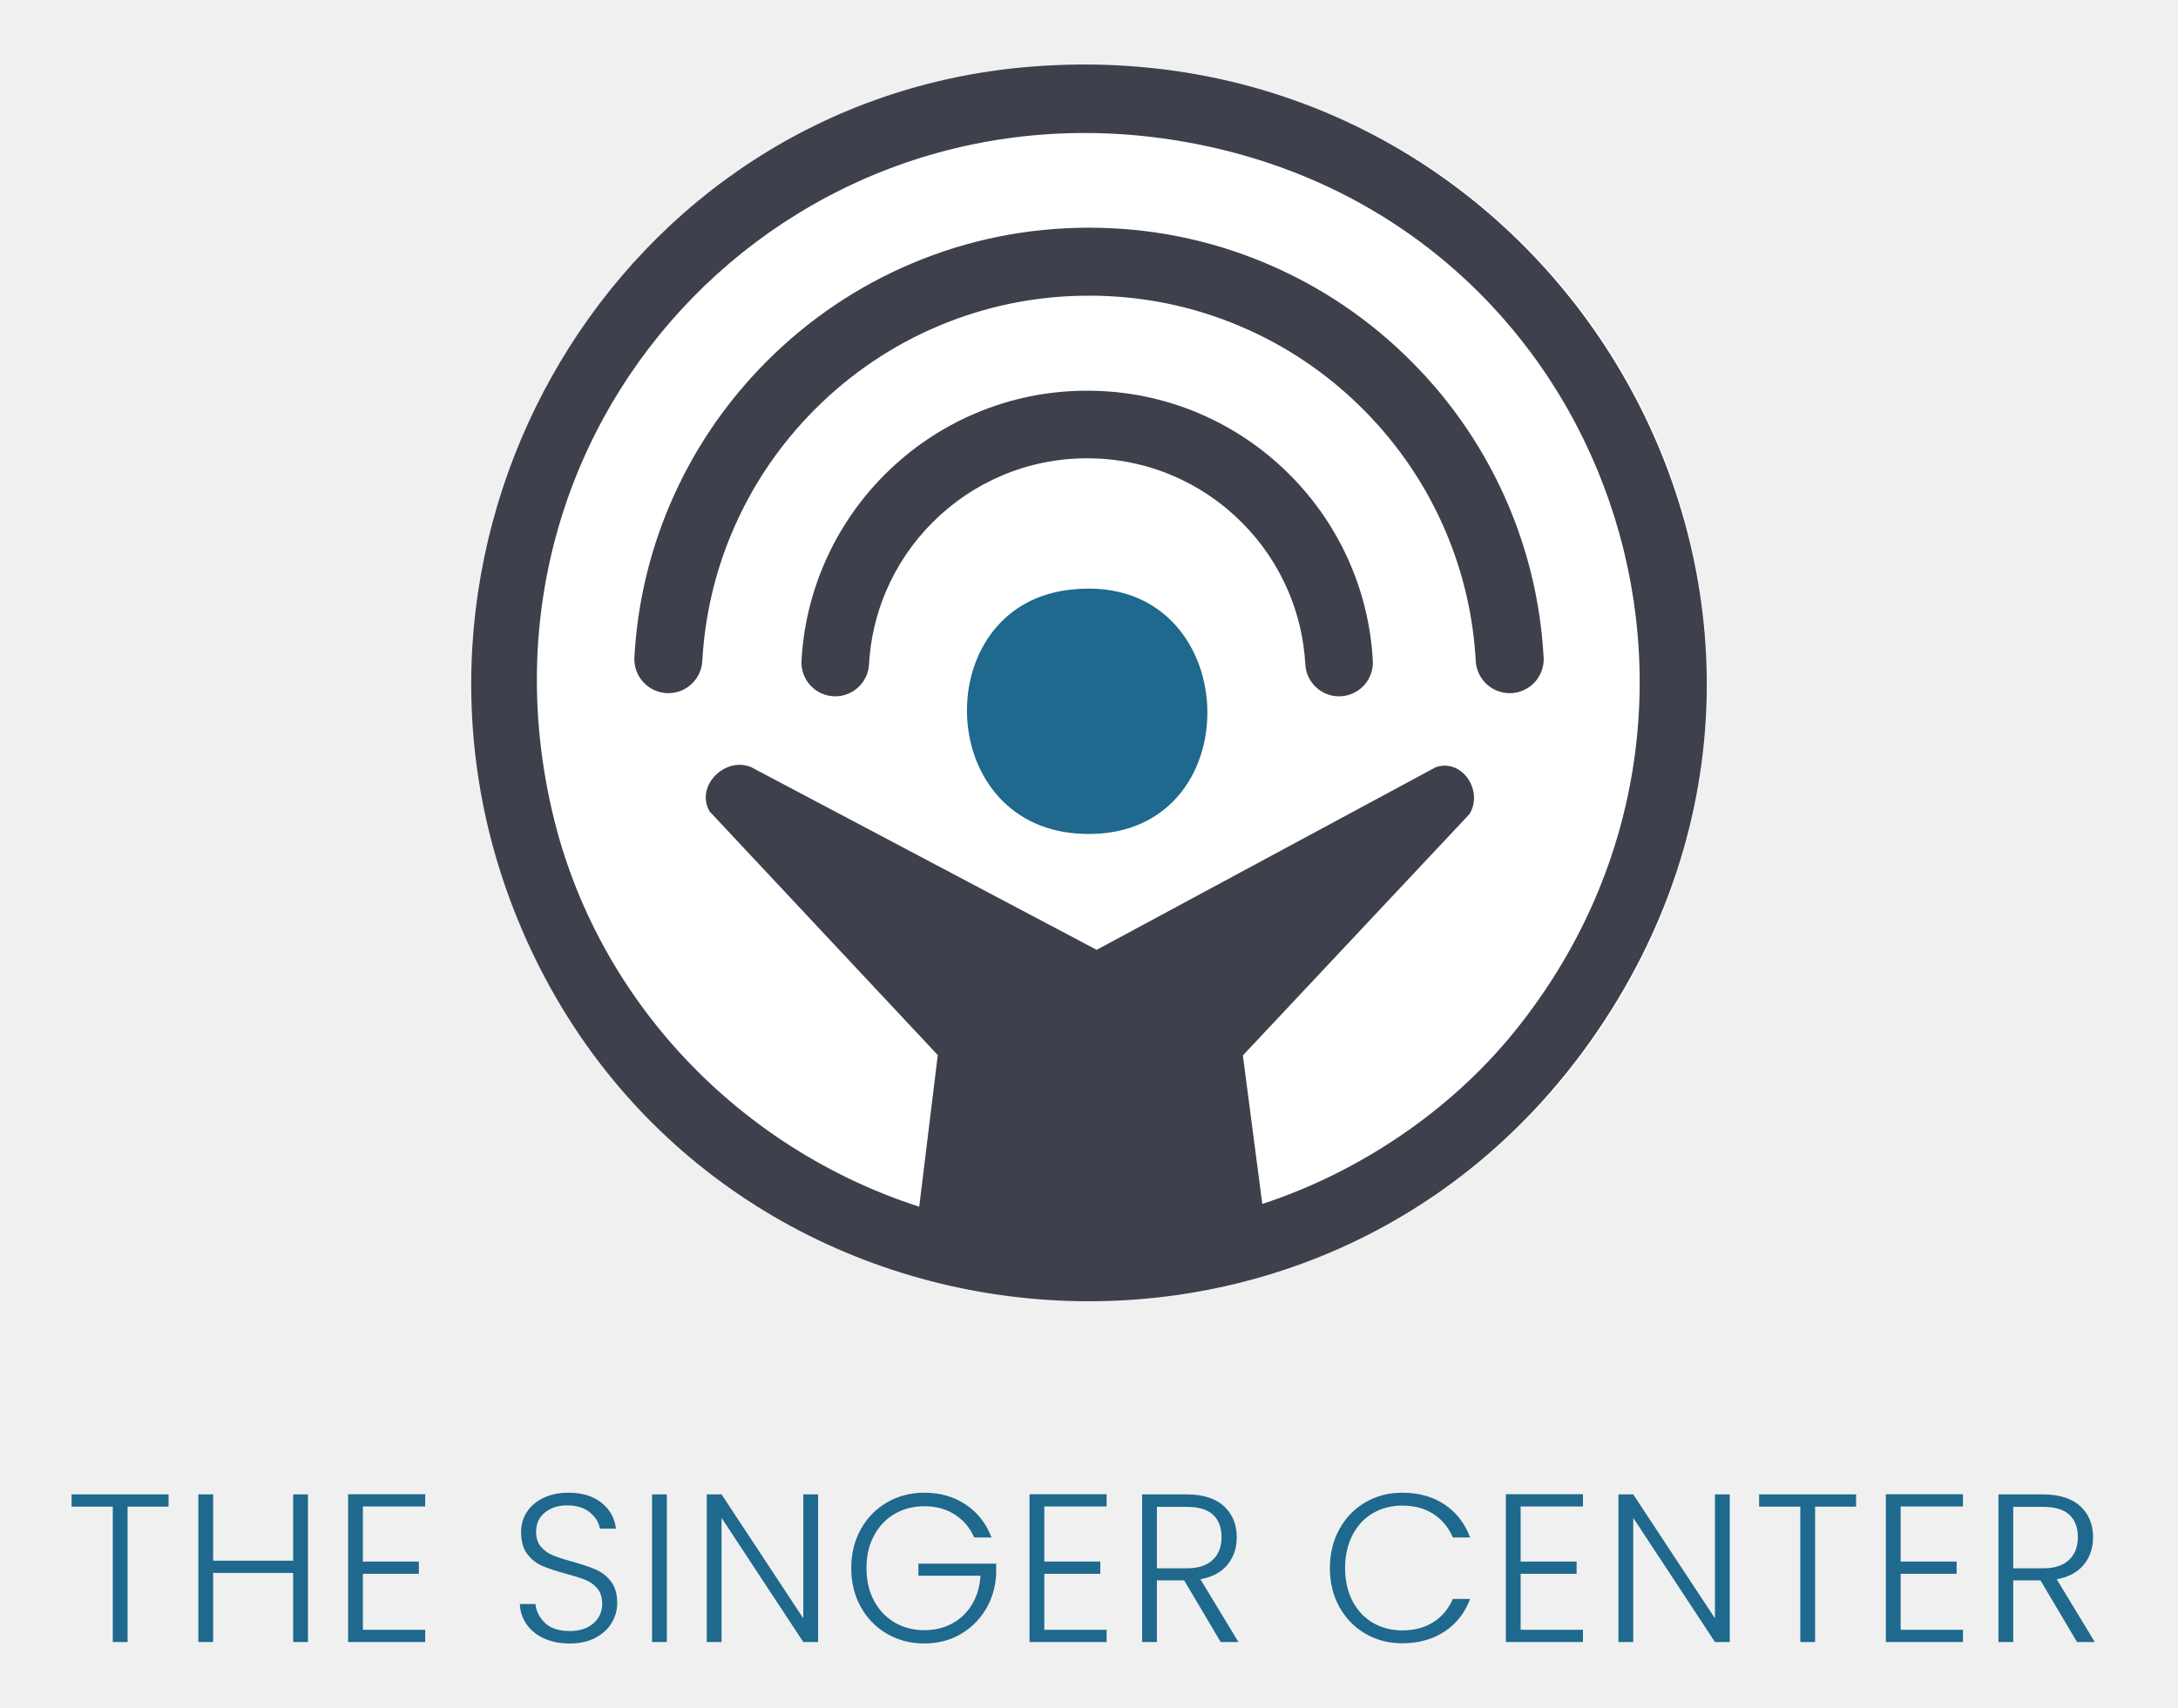
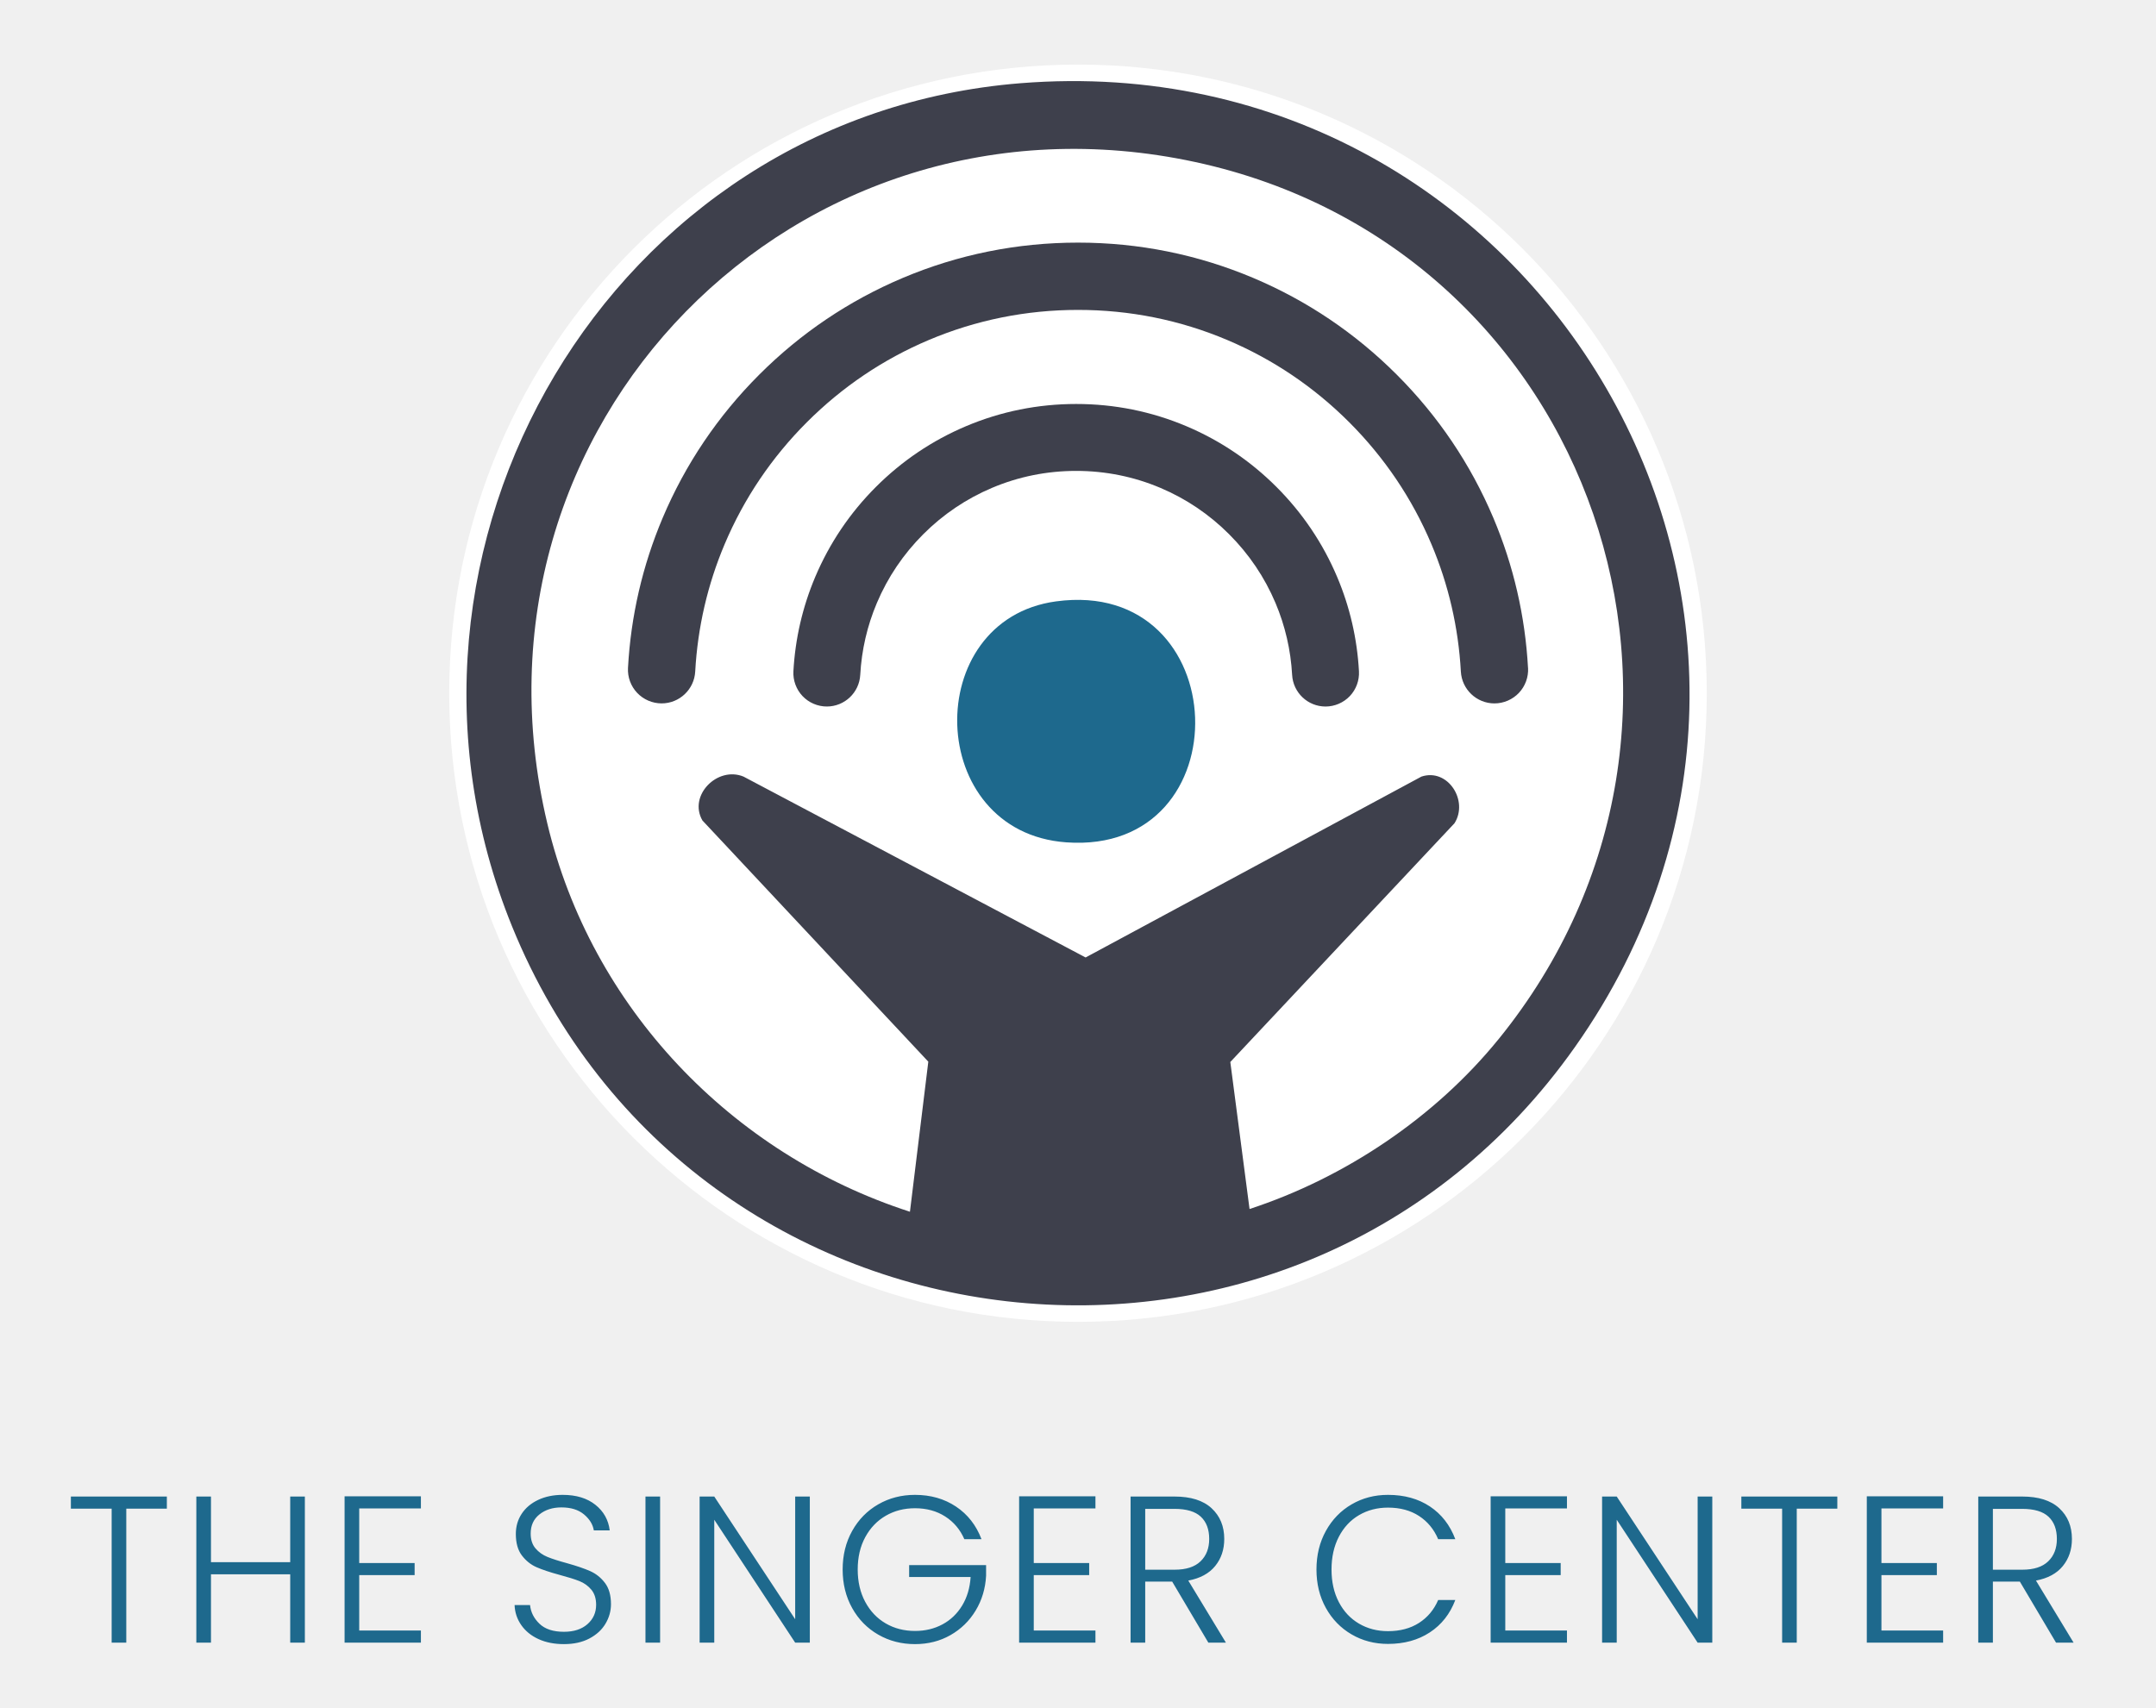
- <svg xmlns="http://www.w3.org/2000/svg" width="10.012in" height="7.85in" viewBox="0 0 10.012 7.85">
-   <g transform="translate(2.1661,0.2966) scale(0.008178)">
-     <circle cx="347.26" cy="347.675" r="347.26" fill="#FFFFFF" />
+ <svg xmlns="http://www.w3.org/2000/svg" width="10.012in" height="7.93in" viewBox="0 0 10.012 7.93">
+   <g transform="translate(2.1661,0.3766) scale(0.008178)">
+     <circle cx="347.26" cy="347.675" r="357.042" fill="#FFFFFF" />
    <path d="M334.78,295.52c101.89-13.84,106.78,144.18,5.79,136.86-80.27-5.82-82.79-126.41-5.79-136.86Z" fill="#1e698d" />
    <path d="M314.64,1.21c295.23-23.56,486.95,303.41,314.85,547.37-157.86,223.77-500.75,184.35-603.57-68.41C-61.56,265.14,81.8,19.79,314.64,1.21ZM585.93,544.36c146.54-180.36,54.54-449.47-172.1-498.38C187.11-2.93-7.82,195.92,45.91,421.62c24.85,104.36,104.35,187.75,205.92,220.57l10.43-85.24-128.28-137.01c-8.14-14.23,8.59-31,23.35-24.9,0,0,194.25,102.73,194.25,102.73l190.69-102.73c14.97-4.99,26.9,13.67,18.78,26.49l-127.3,135.61,10.92,83.5c54.21-17.73,105.33-52.08,141.25-96.29Z" fill="#3e404c" />
    <path d="M602.8,333.32c-1.62-29.48-8.24-58.16-19.7-85.25-12.89-30.47-31.35-57.85-54.87-81.36-23.52-23.52-50.89-41.98-81.36-54.86-31.53-13.33-65.04-20.1-99.61-20.1s-68.08,6.76-99.61,20.1c-30.47,12.89-57.85,31.35-81.36,54.86-23.52,23.52-41.98,50.89-54.86,81.36-11.46,27.09-18.09,55.77-19.7,85.25-.29,5.21,1.61,10.37,5.2,14.16,3.6,3.8,8.66,5.98,13.89,5.98,10.14,0,18.52-7.94,19.08-18.08,1.38-25.05,7.01-49.42,16.74-72.41,10.96-25.92,26.67-49.21,46.69-69.23,20.02-20.02,43.31-35.73,69.23-46.69,26.79-11.33,55.29-17.08,84.72-17.08s57.93,5.75,84.72,17.08c25.92,10.96,49.21,26.67,69.23,46.69s35.73,43.31,46.69,69.23c9.73,23,15.36,47.36,16.74,72.41.56,10.14,8.94,18.09,19.08,18.09,5.23,0,10.29-2.18,13.89-5.98,3.59-3.79,5.48-8.95,5.2-14.16Z" fill="#3e404c" />
    <path d="M506.8,335.2c-1.02-18.52-5.18-36.55-12.39-53.58-8.1-19.15-19.7-36.35-34.47-51.12-14.77-14.77-31.98-26.37-51.12-34.47-19.81-8.38-40.87-12.63-62.59-12.63s-42.78,4.25-62.59,12.63c-19.15,8.1-36.35,19.7-51.12,34.47-14.77,14.77-26.37,31.98-34.47,51.12-7.2,17.03-11.37,35.06-12.39,53.58-.28,5.18,1.6,10.32,5.17,14.09,3.57,3.78,8.61,5.94,13.81,5.94,10.09,0,18.42-7.9,18.97-17.97.78-14.13,3.95-27.87,9.44-40.83,6.18-14.62,15.05-27.76,26.34-39.05,11.3-11.3,24.43-20.16,39.05-26.34,15.1-6.39,31.18-9.63,47.79-9.63s32.68,3.24,47.79,9.63c14.62,6.18,27.76,15.04,39.05,26.34,11.29,11.29,20.16,24.43,26.34,39.05,5.48,12.97,8.66,26.71,9.44,40.83.55,10.08,8.89,17.98,18.97,17.98,5.2,0,10.23-2.17,13.81-5.94,3.57-3.77,5.46-8.91,5.17-14.09Z" fill="#3e404c" />
  </g>
-   <g transform="translate(0.3,7.55) scale(0.000971)">
+   <g transform="translate(0.3,7.63) scale(0.000971)">
    <path d="M489.0 -699V-641H295.0V0H225.0V-641H30.0V-699Z M1149.0 -699V0H1079.0V-327H700.0V0H630.0V-699H700.0V-385H1079.0V-699Z M1409.0 -642V-381H1674.0V-323H1409.0V-58H1704.0V0H1339.0V-700H1704.0V-642Z M2152.0 -180H2226.0Q2231.0 -129 2271.0 -90.5Q2311.0 -52 2388.0 -52Q2459.0 -52 2500.5 -88.5Q2542.0 -125 2542.0 -181Q2542.0 -226 2519.0 -253.5Q2496.0 -281 2462.0 -294.5Q2428.0 -308 2368.0 -324Q2298.0 -343 2257.0 -361.0Q2216.0 -379 2187.0 -417.0Q2158.0 -455 2158.0 -520Q2158.0 -574 2186.0 -616.5Q2214.0 -659 2265.0 -683.0Q2316.0 -707 2382.0 -707Q2479.0 -707 2538.5 -659.5Q2598.0 -612 2607.0 -537H2531.0Q2524.0 -580 2484.0 -613.5Q2444.0 -647 2376.0 -647Q2313.0 -647 2271.0 -613.5Q2229.0 -580 2229.0 -522Q2229.0 -478 2252.0 -451.0Q2275.0 -424 2309.5 -410.0Q2344.0 -396 2403.0 -380Q2471.0 -361 2513.0 -342.5Q2555.0 -324 2584.0 -286.0Q2613.0 -248 2613.0 -184Q2613.0 -135 2587.0 -91.0Q2561.0 -47 2510.0 -20.0Q2459.0 7 2388.0 7Q2319.0 7 2266.5 -17.0Q2214.0 -41 2184.0 -84.0Q2154.0 -127 2152.0 -180Z M2848.0 -699V0H2778.0V-699Z M3564.0 0H3494.0L3107.0 -588V0H3037.0V-699H3107.0L3494.0 -112V-699H3564.0Z M4303.0 -495Q4273.0 -564 4211.5 -603.5Q4150.0 -643 4067.0 -643Q3989.0 -643 3927.0 -607.0Q3865.0 -571 3829.0 -504.5Q3793.0 -438 3793.0 -350Q3793.0 -262 3829.0 -195.0Q3865.0 -128 3927.0 -92.0Q3989.0 -56 4067.0 -56Q4140.0 -56 4198.5 -87.5Q4257.0 -119 4292.5 -177.5Q4328.0 -236 4333.0 -314H4039.0V-371H4407.0V-320Q4402.0 -228 4357.0 -153.5Q4312.0 -79 4236.5 -36.0Q4161.0 7 4067.0 7Q3970.0 7 3891.0 -38.5Q3812.0 -84 3766.5 -165.5Q3721.0 -247 3721.0 -350Q3721.0 -453 3766.5 -534.5Q3812.0 -616 3891.0 -661.5Q3970.0 -707 4067.0 -707Q4179.0 -707 4263.0 -651.0Q4347.0 -595 4385.0 -495Z M4635.0 -642V-381H4900.0V-323H4635.0V-58H4930.0V0H4565.0V-700H4930.0V-642Z M5470.0 0 5297.0 -292H5168.0V0H5098.0V-699H5308.0Q5425.0 -699 5485.5 -643.0Q5546.0 -587 5546.0 -496Q5546.0 -420 5502.5 -366.5Q5459.0 -313 5374.0 -297L5554.0 0ZM5168.0 -349H5309.0Q5391.0 -349 5432.5 -389.0Q5474.0 -429 5474.0 -496Q5474.0 -565 5434.0 -602.5Q5394.0 -640 5308.0 -640H5168.0Z M6329.0 -707Q6446.0 -707 6529.5 -651.5Q6613.0 -596 6651.0 -495H6569.0Q6539.0 -566 6477.5 -606.0Q6416.0 -646 6329.0 -646Q6252.0 -646 6190.5 -610.0Q6129.0 -574 6094.0 -506.5Q6059.0 -439 6059.0 -350Q6059.0 -261 6094.0 -194.0Q6129.0 -127 6190.5 -91.0Q6252.0 -55 6329.0 -55Q6416.0 -55 6477.5 -94.5Q6539.0 -134 6569.0 -204H6651.0Q6613.0 -104 6529.0 -49.0Q6445.0 6 6329.0 6Q6233.0 6 6155.0 -39.5Q6077.0 -85 6032.0 -166.0Q5987.0 -247 5987.0 -350Q5987.0 -453 6032.0 -534.5Q6077.0 -616 6155.0 -661.5Q6233.0 -707 6329.0 -707Z M6890.0 -642V-381H7155.0V-323H6890.0V-58H7185.0V0H6820.0V-700H7185.0V-642Z M7880.0 0H7810.0L7423.0 -588V0H7353.0V-699H7423.0L7810.0 -112V-699H7880.0Z M8478.0 -699V-641H8284.0V0H8214.0V-641H8019.0V-699Z M8689.0 -642V-381H8954.0V-323H8689.0V-58H8984.0V0H8619.0V-700H8984.0V-642Z M9524.0 0 9351.0 -292H9222.0V0H9152.0V-699H9362.0Q9479.0 -699 9539.5 -643.0Q9600.0 -587 9600.0 -496Q9600.0 -420 9556.5 -366.5Q9513.0 -313 9428.0 -297L9608.0 0ZM9222.0 -349H9363.0Q9445.0 -349 9486.5 -389.0Q9528.0 -429 9528.0 -496Q9528.0 -565 9488.0 -602.5Q9448.0 -640 9362.0 -640H9222.0Z" fill="#1e698d" />
  </g>
</svg>
